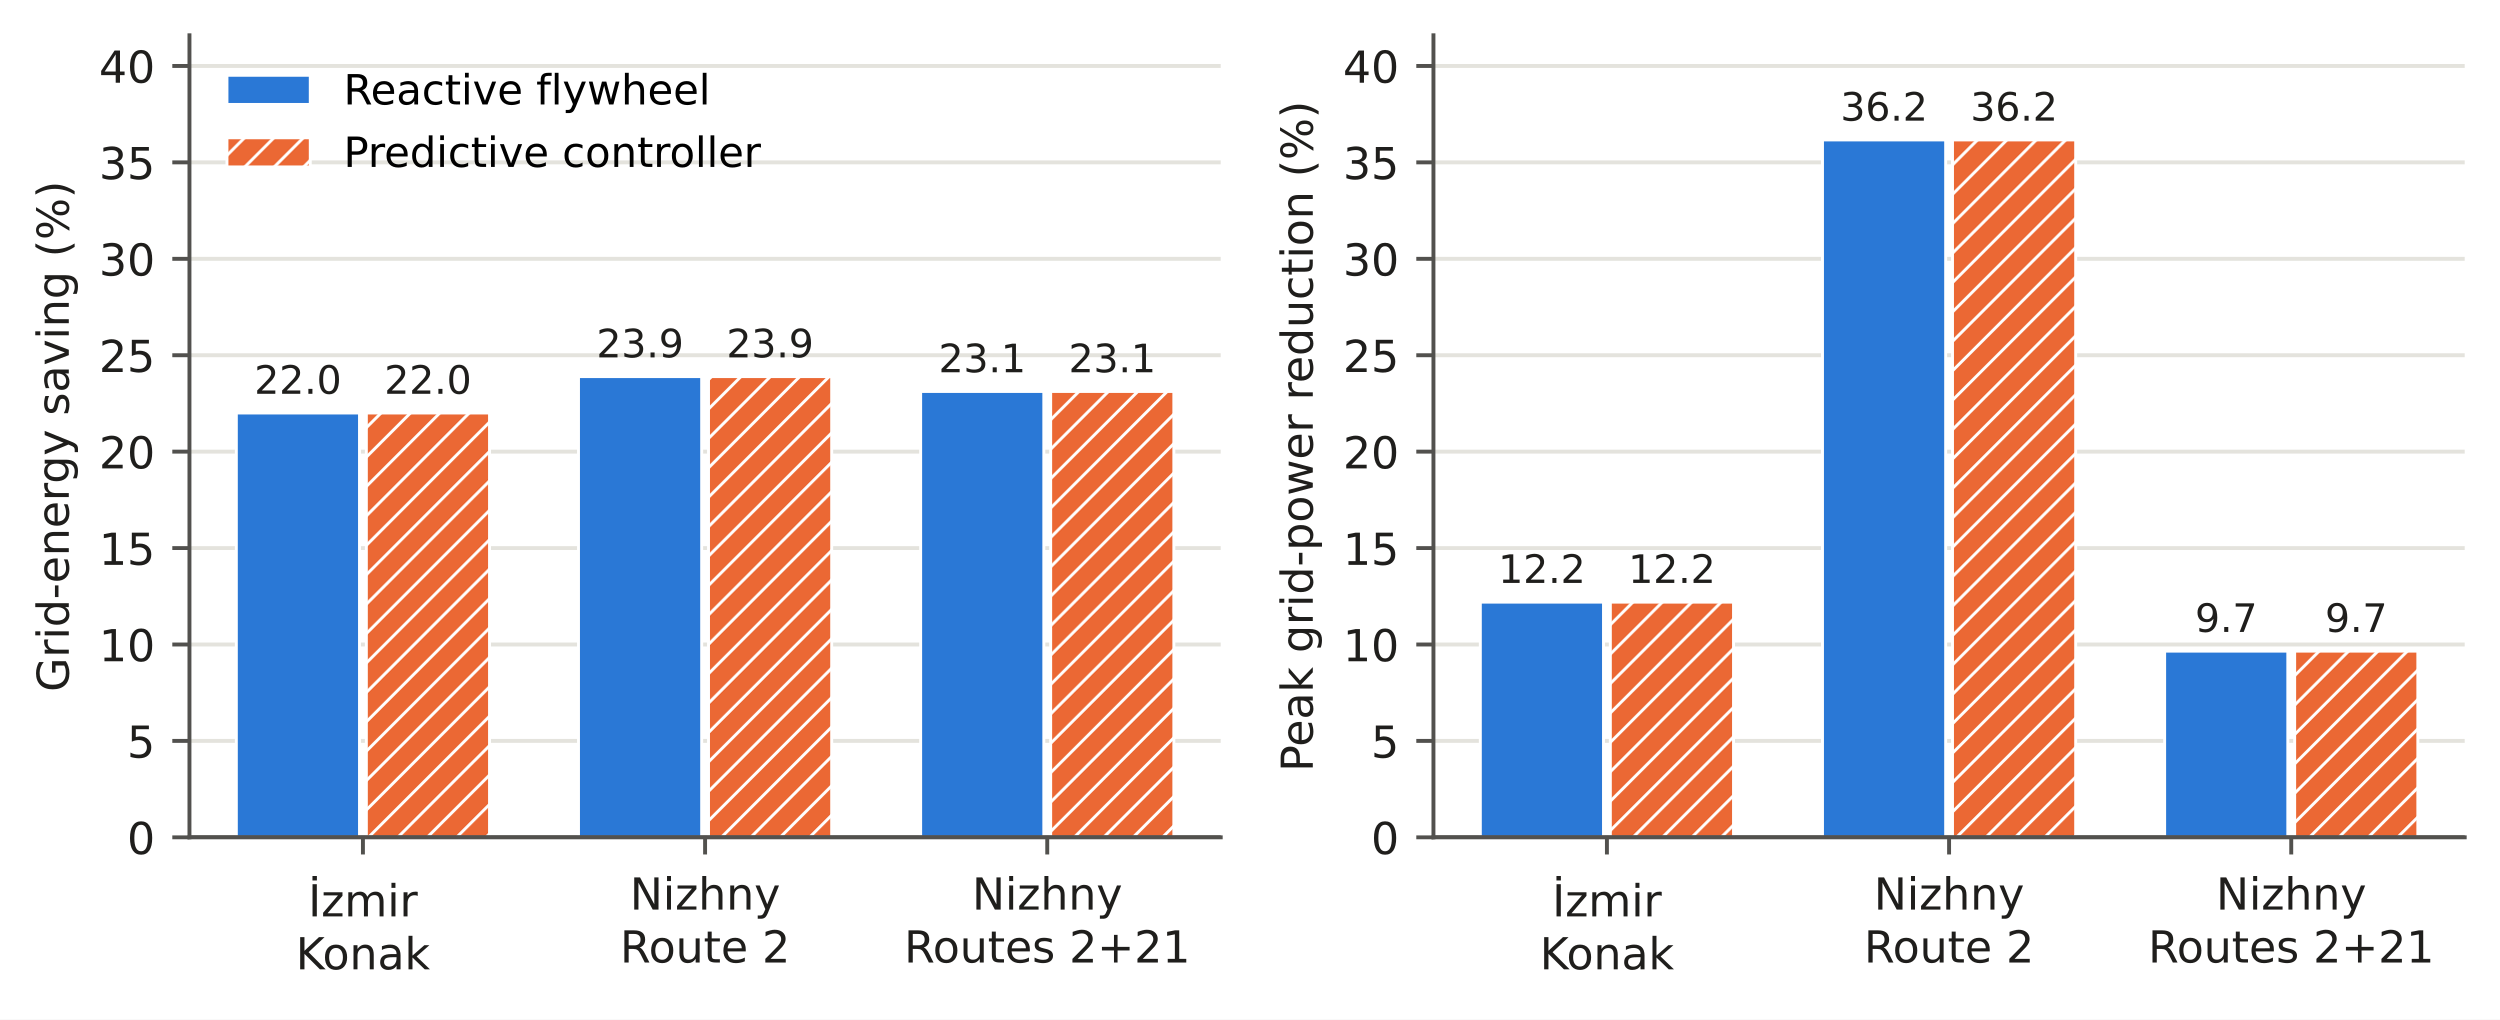
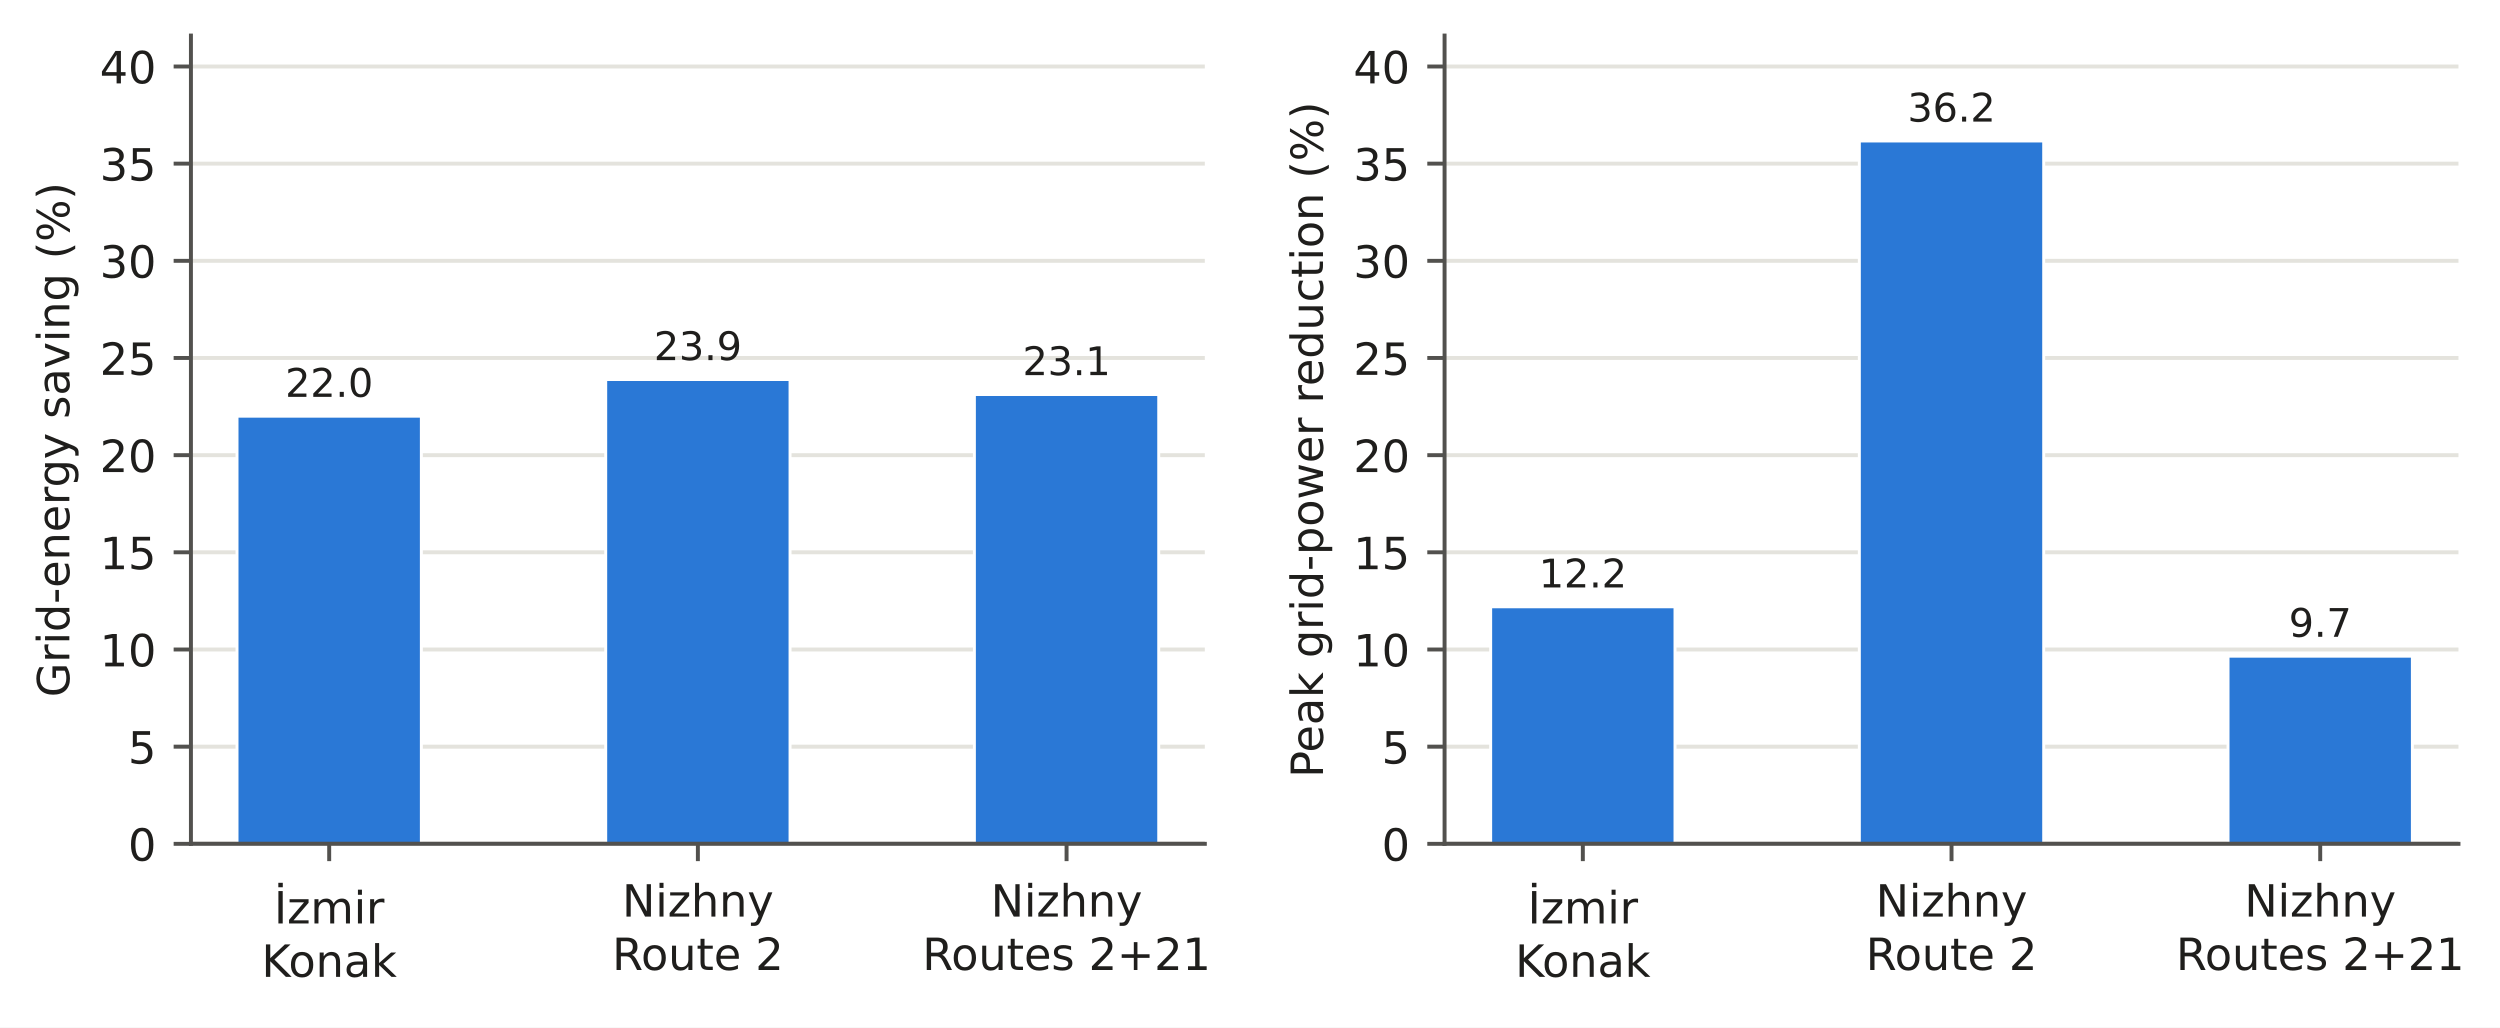
- <svg xmlns="http://www.w3.org/2000/svg" xmlns:xlink="http://www.w3.org/1999/xlink" width="510.051pt" height="208.025pt" viewBox="0 0 510.051 208.025" version="1.1">
+ <svg xmlns="http://www.w3.org/2000/svg" xmlns:xlink="http://www.w3.org/1999/xlink" width="506.124pt" height="208.025pt" viewBox="0 0 506.124 208.025" version="1.1">
  <defs>
    <style type="text/css">*{stroke-linejoin: round; stroke-linecap: butt}</style>
  </defs>
  <g id="figure_1">
    <g id="patch_1">
-       <path d="M 0 208.025  L 510.051 208.025  L 510.051 0  L 0 0  z " style="fill: #ffffff" />
+       <path d="M 0 208.025  L 506.124 208.025  L 506.124 0  L 0 0  z " style="fill: #ffffff" />
    </g>
    <g id="axes_1">
      <g id="patch_2">
-         <path d="M 38.653 170.832  L 249.051 170.832  L 249.051 7.2  L 38.653 7.2  z " style="fill: #ffffff" />
+         <path d="M 38.653 170.832  L 243.916 170.832  L 243.916 7.2  L 38.653 7.2  z " style="fill: #ffffff" />
      </g>
      <g id="matplotlib.axis_1">
        <g id="xtick_1">
          <g id="line2d_1">
            <defs>
-               <path id="m2ed4dc606e" d="M 0 0  L 0 3.5  " style="stroke: #52514e; stroke-width: 0.8" />
+               <path id="mc548b27f4c" d="M 0 0  L 0 3.5  " style="stroke: #52514e; stroke-width: 0.8" />
            </defs>
            <g>
-               <use xlink:href="#m2ed4dc606e" x="74.045" y="170.832" style="fill: #52514e; stroke: #52514e; stroke-width: 0.8" />
+               <use xlink:href="#mc548b27f4c" x="66.644" y="170.832" style="fill: #52514e; stroke: #52514e; stroke-width: 0.8" />
            </g>
          </g>
          <g id="text_1">
-             <text style="font-size: 9px; font-family: 'DejaVu Sans'; fill: #1f1e1c" transform="translate(62.87263 186.9597)">İzmir</text>
-             <text style="font-size: 9px; font-family: 'DejaVu Sans'; fill: #1f1e1c" transform="translate(60.34981 197.7622)">Konak</text>
+             <text style="font-size: 9px; font-family: 'DejaVu Sans'; fill: #1f1e1c" transform="translate(55.47094 186.9597)">İzmir</text>
+             <text style="font-size: 9px; font-family: 'DejaVu Sans'; fill: #1f1e1c" transform="translate(52.94813 197.7622)">Konak</text>
          </g>
        </g>
        <g id="xtick_2">
          <g id="line2d_2">
            <g>
-               <use xlink:href="#m2ed4dc606e" x="143.852" y="170.832" style="fill: #52514e; stroke: #52514e; stroke-width: 0.8" />
+               <use xlink:href="#mc548b27f4c" x="141.285" y="170.832" style="fill: #52514e; stroke: #52514e; stroke-width: 0.8" />
            </g>
          </g>
          <g id="text_2">
-             <text style="font-size: 9px; font-family: 'DejaVu Sans'; fill: #1f1e1c" transform="translate(128.5064 185.5717)">Nizhny</text>
-             <text style="font-size: 9px; font-family: 'DejaVu Sans'; fill: #1f1e1c" transform="translate(126.4955 196.3735)">Route 2</text>
+             <text style="font-size: 9px; font-family: 'DejaVu Sans'; fill: #1f1e1c" transform="translate(125.9389 185.5717)">Nizhny</text>
+             <text style="font-size: 9px; font-family: 'DejaVu Sans'; fill: #1f1e1c" transform="translate(123.928 196.3735)">Route 2</text>
          </g>
        </g>
        <g id="xtick_3">
          <g id="line2d_3">
            <g>
-               <use xlink:href="#m2ed4dc606e" x="213.659" y="170.832" style="fill: #52514e; stroke: #52514e; stroke-width: 0.8" />
+               <use xlink:href="#mc548b27f4c" x="215.926" y="170.832" style="fill: #52514e; stroke: #52514e; stroke-width: 0.8" />
            </g>
          </g>
          <g id="text_3">
-             <text style="font-size: 9px; font-family: 'DejaVu Sans'; fill: #1f1e1c" transform="translate(198.3133 185.5717)">Nizhny</text>
-             <text style="font-size: 9px; font-family: 'DejaVu Sans'; fill: #1f1e1c" transform="translate(184.461 196.3735)">Routes 2+21</text>
+             <text style="font-size: 9px; font-family: 'DejaVu Sans'; fill: #1f1e1c" transform="translate(200.58 185.5717)">Nizhny</text>
+             <text style="font-size: 9px; font-family: 'DejaVu Sans'; fill: #1f1e1c" transform="translate(186.7277 196.3735)">Routes 2+21</text>
          </g>
        </g>
      </g>
      <g id="matplotlib.axis_2">
        <g id="ytick_1">
          <g id="line2d_4">
-             <path d="M 38.653 170.832  L 249.051 170.832  " clip-path="url(#p10d7fbe1e6)" style="fill: none; stroke: #e4e3dd; stroke-width: 0.8; stroke-linecap: square" />
+             <path d="M 38.653 170.832  L 243.916 170.832  " clip-path="url(#p1b81849b1d)" style="fill: none; stroke: #e4e3dd; stroke-width: 0.8; stroke-linecap: square" />
          </g>
          <g id="line2d_5">
            <defs>
-               <path id="m03d715ada4" d="M 0 0  L -3.5 0  " style="stroke: #52514e; stroke-width: 0.8" />
+               <path id="m2f53d4a4e7" d="M 0 0  L -3.5 0  " style="stroke: #52514e; stroke-width: 0.8" />
            </defs>
            <g>
-               <use xlink:href="#m03d715ada4" x="38.653" y="170.832" style="fill: #52514e; stroke: #52514e; stroke-width: 0.8" />
+               <use xlink:href="#m2f53d4a4e7" x="38.653" y="170.832" style="fill: #52514e; stroke: #52514e; stroke-width: 0.8" />
            </g>
          </g>
          <g id="text_4">
            <text style="font-size: 9px; font-family: 'DejaVu Sans'; text-anchor: end; fill: #1f1e1c" x="31.653" y="174.251" transform="rotate(-0 31.6532 174.2512)">0</text>
          </g>
        </g>
        <g id="ytick_2">
          <g id="line2d_6">
-             <path d="M 38.653 151.161  L 249.051 151.161  " clip-path="url(#p10d7fbe1e6)" style="fill: none; stroke: #e4e3dd; stroke-width: 0.8; stroke-linecap: square" />
+             <path d="M 38.653 151.161  L 243.916 151.161  " clip-path="url(#p1b81849b1d)" style="fill: none; stroke: #e4e3dd; stroke-width: 0.8; stroke-linecap: square" />
          </g>
          <g id="line2d_7">
            <g>
-               <use xlink:href="#m03d715ada4" x="38.653" y="151.161" style="fill: #52514e; stroke: #52514e; stroke-width: 0.8" />
+               <use xlink:href="#m2f53d4a4e7" x="38.653" y="151.161" style="fill: #52514e; stroke: #52514e; stroke-width: 0.8" />
            </g>
          </g>
          <g id="text_5">
            <text style="font-size: 9px; font-family: 'DejaVu Sans'; text-anchor: end; fill: #1f1e1c" x="31.653" y="154.58" transform="rotate(-0 31.6532 154.5796)">5</text>
          </g>
        </g>
        <g id="ytick_3">
          <g id="line2d_8">
-             <path d="M 38.653 131.489  L 249.051 131.489  " clip-path="url(#p10d7fbe1e6)" style="fill: none; stroke: #e4e3dd; stroke-width: 0.8; stroke-linecap: square" />
+             <path d="M 38.653 131.489  L 243.916 131.489  " clip-path="url(#p1b81849b1d)" style="fill: none; stroke: #e4e3dd; stroke-width: 0.8; stroke-linecap: square" />
          </g>
          <g id="line2d_9">
            <g>
-               <use xlink:href="#m03d715ada4" x="38.653" y="131.489" style="fill: #52514e; stroke: #52514e; stroke-width: 0.8" />
+               <use xlink:href="#m2f53d4a4e7" x="38.653" y="131.489" style="fill: #52514e; stroke: #52514e; stroke-width: 0.8" />
            </g>
          </g>
          <g id="text_6">
            <text style="font-size: 9px; font-family: 'DejaVu Sans'; text-anchor: end; fill: #1f1e1c" x="31.653" y="134.908" transform="rotate(-0 31.6532 134.9079)">10</text>
          </g>
        </g>
        <g id="ytick_4">
          <g id="line2d_10">
-             <path d="M 38.653 111.817  L 249.051 111.817  " clip-path="url(#p10d7fbe1e6)" style="fill: none; stroke: #e4e3dd; stroke-width: 0.8; stroke-linecap: square" />
+             <path d="M 38.653 111.817  L 243.916 111.817  " clip-path="url(#p1b81849b1d)" style="fill: none; stroke: #e4e3dd; stroke-width: 0.8; stroke-linecap: square" />
          </g>
          <g id="line2d_11">
            <g>
-               <use xlink:href="#m03d715ada4" x="38.653" y="111.817" style="fill: #52514e; stroke: #52514e; stroke-width: 0.8" />
+               <use xlink:href="#m2f53d4a4e7" x="38.653" y="111.817" style="fill: #52514e; stroke: #52514e; stroke-width: 0.8" />
            </g>
          </g>
          <g id="text_7">
            <text style="font-size: 9px; font-family: 'DejaVu Sans'; text-anchor: end; fill: #1f1e1c" x="31.653" y="115.236" transform="rotate(-0 31.6532 115.2363)">15</text>
          </g>
        </g>
        <g id="ytick_5">
          <g id="line2d_12">
-             <path d="M 38.653 92.146  L 249.051 92.146  " clip-path="url(#p10d7fbe1e6)" style="fill: none; stroke: #e4e3dd; stroke-width: 0.8; stroke-linecap: square" />
+             <path d="M 38.653 92.146  L 243.916 92.146  " clip-path="url(#p1b81849b1d)" style="fill: none; stroke: #e4e3dd; stroke-width: 0.8; stroke-linecap: square" />
          </g>
          <g id="line2d_13">
            <g>
-               <use xlink:href="#m03d715ada4" x="38.653" y="92.146" style="fill: #52514e; stroke: #52514e; stroke-width: 0.8" />
+               <use xlink:href="#m2f53d4a4e7" x="38.653" y="92.146" style="fill: #52514e; stroke: #52514e; stroke-width: 0.8" />
            </g>
          </g>
          <g id="text_8">
            <text style="font-size: 9px; font-family: 'DejaVu Sans'; text-anchor: end; fill: #1f1e1c" x="31.653" y="95.565" transform="rotate(-0 31.6532 95.56464)">20</text>
          </g>
        </g>
        <g id="ytick_6">
          <g id="line2d_14">
-             <path d="M 38.653 72.474  L 249.051 72.474  " clip-path="url(#p10d7fbe1e6)" style="fill: none; stroke: #e4e3dd; stroke-width: 0.8; stroke-linecap: square" />
+             <path d="M 38.653 72.474  L 243.916 72.474  " clip-path="url(#p1b81849b1d)" style="fill: none; stroke: #e4e3dd; stroke-width: 0.8; stroke-linecap: square" />
          </g>
          <g id="line2d_15">
            <g>
-               <use xlink:href="#m03d715ada4" x="38.653" y="72.474" style="fill: #52514e; stroke: #52514e; stroke-width: 0.8" />
+               <use xlink:href="#m2f53d4a4e7" x="38.653" y="72.474" style="fill: #52514e; stroke: #52514e; stroke-width: 0.8" />
            </g>
          </g>
          <g id="text_9">
            <text style="font-size: 9px; font-family: 'DejaVu Sans'; text-anchor: end; fill: #1f1e1c" x="31.653" y="75.893" transform="rotate(-0 31.6532 75.893)">25</text>
          </g>
        </g>
        <g id="ytick_7">
          <g id="line2d_16">
-             <path d="M 38.653 52.802  L 249.051 52.802  " clip-path="url(#p10d7fbe1e6)" style="fill: none; stroke: #e4e3dd; stroke-width: 0.8; stroke-linecap: square" />
+             <path d="M 38.653 52.802  L 243.916 52.802  " clip-path="url(#p1b81849b1d)" style="fill: none; stroke: #e4e3dd; stroke-width: 0.8; stroke-linecap: square" />
          </g>
          <g id="line2d_17">
            <g>
-               <use xlink:href="#m03d715ada4" x="38.653" y="52.802" style="fill: #52514e; stroke: #52514e; stroke-width: 0.8" />
+               <use xlink:href="#m2f53d4a4e7" x="38.653" y="52.802" style="fill: #52514e; stroke: #52514e; stroke-width: 0.8" />
            </g>
          </g>
          <g id="text_10">
            <text style="font-size: 9px; font-family: 'DejaVu Sans'; text-anchor: end; fill: #1f1e1c" x="31.653" y="56.221" transform="rotate(-0 31.6532 56.22135)">30</text>
          </g>
        </g>
        <g id="ytick_8">
          <g id="line2d_18">
-             <path d="M 38.653 33.131  L 249.051 33.131  " clip-path="url(#p10d7fbe1e6)" style="fill: none; stroke: #e4e3dd; stroke-width: 0.8; stroke-linecap: square" />
+             <path d="M 38.653 33.131  L 243.916 33.131  " clip-path="url(#p1b81849b1d)" style="fill: none; stroke: #e4e3dd; stroke-width: 0.8; stroke-linecap: square" />
          </g>
          <g id="line2d_19">
            <g>
-               <use xlink:href="#m03d715ada4" x="38.653" y="33.131" style="fill: #52514e; stroke: #52514e; stroke-width: 0.8" />
+               <use xlink:href="#m2f53d4a4e7" x="38.653" y="33.131" style="fill: #52514e; stroke: #52514e; stroke-width: 0.8" />
            </g>
          </g>
          <g id="text_11">
            <text style="font-size: 9px; font-family: 'DejaVu Sans'; text-anchor: end; fill: #1f1e1c" x="31.653" y="36.55" transform="rotate(-0 31.6532 36.54971)">35</text>
          </g>
        </g>
        <g id="ytick_9">
          <g id="line2d_20">
-             <path d="M 38.653 13.459  L 249.051 13.459  " clip-path="url(#p10d7fbe1e6)" style="fill: none; stroke: #e4e3dd; stroke-width: 0.8; stroke-linecap: square" />
+             <path d="M 38.653 13.459  L 243.916 13.459  " clip-path="url(#p1b81849b1d)" style="fill: none; stroke: #e4e3dd; stroke-width: 0.8; stroke-linecap: square" />
          </g>
          <g id="line2d_21">
            <g>
-               <use xlink:href="#m03d715ada4" x="38.653" y="13.459" style="fill: #52514e; stroke: #52514e; stroke-width: 0.8" />
+               <use xlink:href="#m2f53d4a4e7" x="38.653" y="13.459" style="fill: #52514e; stroke: #52514e; stroke-width: 0.8" />
            </g>
          </g>
          <g id="text_12">
            <text style="font-size: 9px; font-family: 'DejaVu Sans'; text-anchor: end; fill: #1f1e1c" x="31.653" y="16.878" transform="rotate(-0 31.6532 16.87807)">40</text>
          </g>
        </g>
        <g id="text_13">
          <text style="font-size: 9px; font-family: 'DejaVu Sans'; text-anchor: middle; fill: #1f1e1c" x="14.039" y="89.016" transform="rotate(-90 14.03859 89.01613)">Grid-energy saving (%)</text>
        </g>
      </g>
      <g id="patch_3">
-         <path d="M 48.217 170.832  L 73.347 170.832  L 73.347 84.261  L 48.217 84.261  z " clip-path="url(#p10d7fbe1e6)" style="fill: #2a78d6; stroke: #ffffff; stroke-width: 0.6; stroke-linejoin: miter" />
+         <path d="M 47.983 170.832  L 85.304 170.832  L 85.304 84.261  L 47.983 84.261  z " clip-path="url(#p1b81849b1d)" style="fill: #2a78d6; stroke: #ffffff; stroke-width: 0.6; stroke-linejoin: miter" />
      </g>
      <g id="patch_4">
-         <path d="M 118.024 170.832  L 143.154 170.832  L 143.154 76.833  L 118.024 76.833  z " clip-path="url(#p10d7fbe1e6)" style="fill: #2a78d6; stroke: #ffffff; stroke-width: 0.6; stroke-linejoin: miter" />
+         <path d="M 122.624 170.832  L 159.945 170.832  L 159.945 76.833  L 122.624 76.833  z " clip-path="url(#p1b81849b1d)" style="fill: #2a78d6; stroke: #ffffff; stroke-width: 0.6; stroke-linejoin: miter" />
      </g>
      <g id="patch_5">
-         <path d="M 187.83 170.832  L 212.961 170.832  L 212.961 79.871  L 187.83 79.871  z " clip-path="url(#p10d7fbe1e6)" style="fill: #2a78d6; stroke: #ffffff; stroke-width: 0.6; stroke-linejoin: miter" />
+         <path d="M 197.265 170.832  L 234.586 170.832  L 234.586 79.871  L 197.265 79.871  z " clip-path="url(#p1b81849b1d)" style="fill: #2a78d6; stroke: #ffffff; stroke-width: 0.6; stroke-linejoin: miter" />
+       </g>
+       <g id="line2d_22">
+         <path d="M 38.653 170.832  L 243.916 170.832  " clip-path="url(#p1b81849b1d)" style="fill: none; stroke: #52514e; stroke-width: 0.8; stroke-linecap: square" />
      </g>
      <g id="patch_6">
-         <path d="M 74.743 170.832  L 99.874 170.832  L 99.874 84.261  L 74.743 84.261  z " clip-path="url(#p10d7fbe1e6)" style="fill: url(#he3d0324213); stroke: #ffffff; stroke-width: 0.6; stroke-linejoin: miter" />
+         <path d="M 38.653 170.832  L 38.653 7.2  " style="fill: none; stroke: #52514e; stroke-width: 0.8; stroke-linejoin: miter; stroke-linecap: square" />
      </g>
      <g id="patch_7">
-         <path d="M 144.55 170.832  L 169.681 170.832  L 169.681 76.833  L 144.55 76.833  z " clip-path="url(#p10d7fbe1e6)" style="fill: url(#he3d0324213); stroke: #ffffff; stroke-width: 0.6; stroke-linejoin: miter" />
-       </g>
-       <g id="patch_8">
-         <path d="M 214.357 170.832  L 239.488 170.832  L 239.488 79.871  L 214.357 79.871  z " clip-path="url(#p10d7fbe1e6)" style="fill: url(#he3d0324213); stroke: #ffffff; stroke-width: 0.6; stroke-linejoin: miter" />
-       </g>
-       <g id="line2d_22">
-         <path d="M 38.653 170.832  L 249.051 170.832  " clip-path="url(#p10d7fbe1e6)" style="fill: none; stroke: #52514e; stroke-width: 0.8; stroke-linecap: square" />
-       </g>
-       <g id="patch_9">
-         <path d="M 38.653 170.832  L 38.653 7.2  " style="fill: none; stroke: #52514e; stroke-width: 0.8; stroke-linejoin: miter; stroke-linecap: square" />
-       </g>
-       <g id="patch_10">
-         <path d="M 38.653 170.832  L 249.051 170.832  " style="fill: none; stroke: #52514e; stroke-width: 0.8; stroke-linejoin: miter; stroke-linecap: square" />
+         <path d="M 38.653 170.832  L 243.916 170.832  " style="fill: none; stroke: #52514e; stroke-width: 0.8; stroke-linejoin: miter; stroke-linecap: square" />
      </g>
      <g id="text_14">
-         <text style="font-size: 8px; font-family: 'DejaVu Sans'; text-anchor: middle; fill: #1f1e1c" x="60.782" y="80.339" transform="rotate(-0 60.78198 80.33943)">22.0</text>
+         <text style="font-size: 8px; font-family: 'DejaVu Sans'; text-anchor: middle; fill: #1f1e1c" x="66.644" y="80.339" transform="rotate(-0 66.64359 80.33943)">22.0</text>
      </g>
      <g id="text_15">
-         <text style="font-size: 8px; font-family: 'DejaVu Sans'; text-anchor: middle; fill: #1f1e1c" x="130.589" y="72.911" transform="rotate(-0 130.5888 72.91141)">23.9</text>
+         <text style="font-size: 8px; font-family: 'DejaVu Sans'; text-anchor: middle; fill: #1f1e1c" x="141.285" y="72.911" transform="rotate(-0 141.2846 72.91141)">23.9</text>
      </g>
      <g id="text_16">
-         <text style="font-size: 8px; font-family: 'DejaVu Sans'; text-anchor: middle; fill: #1f1e1c" x="200.396" y="75.949" transform="rotate(-0 200.3957 75.94871)">23.1</text>
-       </g>
-       <g id="text_17">
-         <text style="font-size: 8px; font-family: 'DejaVu Sans'; text-anchor: middle; fill: #1f1e1c" x="87.309" y="80.339" transform="rotate(-0 87.30859 80.33943)">22.0</text>
-       </g>
-       <g id="text_18">
-         <text style="font-size: 8px; font-family: 'DejaVu Sans'; text-anchor: middle; fill: #1f1e1c" x="157.115" y="72.911" transform="rotate(-0 157.1155 72.91141)">23.9</text>
-       </g>
-       <g id="text_19">
-         <text style="font-size: 8px; font-family: 'DejaVu Sans'; text-anchor: middle; fill: #1f1e1c" x="226.922" y="75.949" transform="rotate(-0 226.9223 75.94871)">23.1</text>
-       </g>
-       <g id="legend_1">
-         <g id="patch_11">
-           <path d="M 46.303 21.309  L 63.303 21.309  L 63.303 15.359  L 46.303 15.359  z " style="fill: #2a78d6; stroke: #ffffff; stroke-width: 0.6; stroke-linejoin: miter" />
-         </g>
-         <g id="text_20">
-           <text style="font-size: 8.5px; font-family: 'DejaVu Sans'; text-anchor: start" x="70.103" y="21.309" transform="rotate(-0 70.1032 21.30867)">Reactive flywheel</text>
-         </g>
-         <g id="patch_12">
-           <path d="M 46.303 34.059  L 63.303 34.059  L 63.303 28.109  L 46.303 28.109  z " style="fill: url(#he3d0324213); stroke: #ffffff; stroke-width: 0.6; stroke-linejoin: miter" />
-         </g>
-         <g id="text_21">
-           <text style="font-size: 8.5px; font-family: 'DejaVu Sans'; text-anchor: start" x="70.103" y="34.059" transform="rotate(-0 70.1032 34.05934)">Predictive controller</text>
-         </g>
+         <text style="font-size: 8px; font-family: 'DejaVu Sans'; text-anchor: middle; fill: #1f1e1c" x="215.926" y="75.949" transform="rotate(-0 215.9257 75.94871)">23.1</text>
      </g>
    </g>
    <g id="axes_2">
-       <g id="patch_13">
-         <path d="M 292.453 170.832  L 502.851 170.832  L 502.851 7.2  L 292.453 7.2  z " style="fill: #ffffff" />
+       <g id="patch_8">
+         <path d="M 292.453 170.832  L 497.716 170.832  L 497.716 7.2  L 292.453 7.2  z " style="fill: #ffffff" />
      </g>
      <g id="matplotlib.axis_3">
        <g id="xtick_4">
          <g id="line2d_23">
            <g>
-               <use xlink:href="#m2ed4dc606e" x="327.845" y="170.832" style="fill: #52514e; stroke: #52514e; stroke-width: 0.8" />
-             </g>
-           </g>
-           <g id="text_22">
-             <text style="font-size: 9px; font-family: 'DejaVu Sans'; fill: #1f1e1c" transform="translate(316.6726 186.9597)">İzmir</text>
-             <text style="font-size: 9px; font-family: 'DejaVu Sans'; fill: #1f1e1c" transform="translate(314.1498 197.7622)">Konak</text>
+               <use xlink:href="#mc548b27f4c" x="320.444" y="170.832" style="fill: #52514e; stroke: #52514e; stroke-width: 0.8" />
+             </g>
+           </g>
+           <g id="text_17">
+             <text style="font-size: 9px; font-family: 'DejaVu Sans'; fill: #1f1e1c" transform="translate(309.2709 186.9597)">İzmir</text>
+             <text style="font-size: 9px; font-family: 'DejaVu Sans'; fill: #1f1e1c" transform="translate(306.7481 197.7622)">Konak</text>
          </g>
        </g>
        <g id="xtick_5">
          <g id="line2d_24">
            <g>
-               <use xlink:href="#m2ed4dc606e" x="397.652" y="170.832" style="fill: #52514e; stroke: #52514e; stroke-width: 0.8" />
-             </g>
-           </g>
-           <g id="text_23">
-             <text style="font-size: 9px; font-family: 'DejaVu Sans'; fill: #1f1e1c" transform="translate(382.3064 185.5717)">Nizhny</text>
-             <text style="font-size: 9px; font-family: 'DejaVu Sans'; fill: #1f1e1c" transform="translate(380.2955 196.3735)">Route 2</text>
+               <use xlink:href="#mc548b27f4c" x="395.085" y="170.832" style="fill: #52514e; stroke: #52514e; stroke-width: 0.8" />
+             </g>
+           </g>
+           <g id="text_18">
+             <text style="font-size: 9px; font-family: 'DejaVu Sans'; fill: #1f1e1c" transform="translate(379.7389 185.5717)">Nizhny</text>
+             <text style="font-size: 9px; font-family: 'DejaVu Sans'; fill: #1f1e1c" transform="translate(377.728 196.3735)">Route 2</text>
          </g>
        </g>
        <g id="xtick_6">
          <g id="line2d_25">
            <g>
-               <use xlink:href="#m2ed4dc606e" x="467.459" y="170.832" style="fill: #52514e; stroke: #52514e; stroke-width: 0.8" />
-             </g>
-           </g>
-           <g id="text_24">
-             <text style="font-size: 9px; font-family: 'DejaVu Sans'; fill: #1f1e1c" transform="translate(452.1133 185.5717)">Nizhny</text>
-             <text style="font-size: 9px; font-family: 'DejaVu Sans'; fill: #1f1e1c" transform="translate(438.261 196.3735)">Routes 2+21</text>
+               <use xlink:href="#mc548b27f4c" x="469.726" y="170.832" style="fill: #52514e; stroke: #52514e; stroke-width: 0.8" />
+             </g>
+           </g>
+           <g id="text_19">
+             <text style="font-size: 9px; font-family: 'DejaVu Sans'; fill: #1f1e1c" transform="translate(454.38 185.5717)">Nizhny</text>
+             <text style="font-size: 9px; font-family: 'DejaVu Sans'; fill: #1f1e1c" transform="translate(440.5277 196.3735)">Routes 2+21</text>
          </g>
        </g>
      </g>
      <g id="matplotlib.axis_4">
        <g id="ytick_10">
          <g id="line2d_26">
-             <path d="M 292.453 170.832  L 502.851 170.832  " clip-path="url(#pab9edb449c)" style="fill: none; stroke: #e4e3dd; stroke-width: 0.8; stroke-linecap: square" />
+             <path d="M 292.453 170.832  L 497.716 170.832  " clip-path="url(#pec37ffccc9)" style="fill: none; stroke: #e4e3dd; stroke-width: 0.8; stroke-linecap: square" />
          </g>
          <g id="line2d_27">
            <g>
-               <use xlink:href="#m03d715ada4" x="292.453" y="170.832" style="fill: #52514e; stroke: #52514e; stroke-width: 0.8" />
-             </g>
-           </g>
-           <g id="text_25">
+               <use xlink:href="#m2f53d4a4e7" x="292.453" y="170.832" style="fill: #52514e; stroke: #52514e; stroke-width: 0.8" />
+             </g>
+           </g>
+           <g id="text_20">
            <text style="font-size: 9px; font-family: 'DejaVu Sans'; text-anchor: end; fill: #1f1e1c" x="285.453" y="174.251" transform="rotate(-0 285.4532 174.2512)">0</text>
          </g>
        </g>
        <g id="ytick_11">
          <g id="line2d_28">
-             <path d="M 292.453 151.161  L 502.851 151.161  " clip-path="url(#pab9edb449c)" style="fill: none; stroke: #e4e3dd; stroke-width: 0.8; stroke-linecap: square" />
+             <path d="M 292.453 151.161  L 497.716 151.161  " clip-path="url(#pec37ffccc9)" style="fill: none; stroke: #e4e3dd; stroke-width: 0.8; stroke-linecap: square" />
          </g>
          <g id="line2d_29">
            <g>
-               <use xlink:href="#m03d715ada4" x="292.453" y="151.161" style="fill: #52514e; stroke: #52514e; stroke-width: 0.8" />
-             </g>
-           </g>
-           <g id="text_26">
+               <use xlink:href="#m2f53d4a4e7" x="292.453" y="151.161" style="fill: #52514e; stroke: #52514e; stroke-width: 0.8" />
+             </g>
+           </g>
+           <g id="text_21">
            <text style="font-size: 9px; font-family: 'DejaVu Sans'; text-anchor: end; fill: #1f1e1c" x="285.453" y="154.58" transform="rotate(-0 285.4532 154.5796)">5</text>
          </g>
        </g>
        <g id="ytick_12">
          <g id="line2d_30">
-             <path d="M 292.453 131.489  L 502.851 131.489  " clip-path="url(#pab9edb449c)" style="fill: none; stroke: #e4e3dd; stroke-width: 0.8; stroke-linecap: square" />
+             <path d="M 292.453 131.489  L 497.716 131.489  " clip-path="url(#pec37ffccc9)" style="fill: none; stroke: #e4e3dd; stroke-width: 0.8; stroke-linecap: square" />
          </g>
          <g id="line2d_31">
            <g>
-               <use xlink:href="#m03d715ada4" x="292.453" y="131.489" style="fill: #52514e; stroke: #52514e; stroke-width: 0.8" />
-             </g>
-           </g>
-           <g id="text_27">
+               <use xlink:href="#m2f53d4a4e7" x="292.453" y="131.489" style="fill: #52514e; stroke: #52514e; stroke-width: 0.8" />
+             </g>
+           </g>
+           <g id="text_22">
            <text style="font-size: 9px; font-family: 'DejaVu Sans'; text-anchor: end; fill: #1f1e1c" x="285.453" y="134.908" transform="rotate(-0 285.4532 134.9079)">10</text>
          </g>
        </g>
        <g id="ytick_13">
          <g id="line2d_32">
-             <path d="M 292.453 111.817  L 502.851 111.817  " clip-path="url(#pab9edb449c)" style="fill: none; stroke: #e4e3dd; stroke-width: 0.8; stroke-linecap: square" />
+             <path d="M 292.453 111.817  L 497.716 111.817  " clip-path="url(#pec37ffccc9)" style="fill: none; stroke: #e4e3dd; stroke-width: 0.8; stroke-linecap: square" />
          </g>
          <g id="line2d_33">
            <g>
-               <use xlink:href="#m03d715ada4" x="292.453" y="111.817" style="fill: #52514e; stroke: #52514e; stroke-width: 0.8" />
-             </g>
-           </g>
-           <g id="text_28">
+               <use xlink:href="#m2f53d4a4e7" x="292.453" y="111.817" style="fill: #52514e; stroke: #52514e; stroke-width: 0.8" />
+             </g>
+           </g>
+           <g id="text_23">
            <text style="font-size: 9px; font-family: 'DejaVu Sans'; text-anchor: end; fill: #1f1e1c" x="285.453" y="115.236" transform="rotate(-0 285.4532 115.2363)">15</text>
          </g>
        </g>
        <g id="ytick_14">
          <g id="line2d_34">
-             <path d="M 292.453 92.146  L 502.851 92.146  " clip-path="url(#pab9edb449c)" style="fill: none; stroke: #e4e3dd; stroke-width: 0.8; stroke-linecap: square" />
+             <path d="M 292.453 92.146  L 497.716 92.146  " clip-path="url(#pec37ffccc9)" style="fill: none; stroke: #e4e3dd; stroke-width: 0.8; stroke-linecap: square" />
          </g>
          <g id="line2d_35">
            <g>
-               <use xlink:href="#m03d715ada4" x="292.453" y="92.146" style="fill: #52514e; stroke: #52514e; stroke-width: 0.8" />
-             </g>
-           </g>
-           <g id="text_29">
+               <use xlink:href="#m2f53d4a4e7" x="292.453" y="92.146" style="fill: #52514e; stroke: #52514e; stroke-width: 0.8" />
+             </g>
+           </g>
+           <g id="text_24">
            <text style="font-size: 9px; font-family: 'DejaVu Sans'; text-anchor: end; fill: #1f1e1c" x="285.453" y="95.565" transform="rotate(-0 285.4532 95.56464)">20</text>
          </g>
        </g>
        <g id="ytick_15">
          <g id="line2d_36">
-             <path d="M 292.453 72.474  L 502.851 72.474  " clip-path="url(#pab9edb449c)" style="fill: none; stroke: #e4e3dd; stroke-width: 0.8; stroke-linecap: square" />
+             <path d="M 292.453 72.474  L 497.716 72.474  " clip-path="url(#pec37ffccc9)" style="fill: none; stroke: #e4e3dd; stroke-width: 0.8; stroke-linecap: square" />
          </g>
          <g id="line2d_37">
            <g>
-               <use xlink:href="#m03d715ada4" x="292.453" y="72.474" style="fill: #52514e; stroke: #52514e; stroke-width: 0.8" />
-             </g>
-           </g>
-           <g id="text_30">
+               <use xlink:href="#m2f53d4a4e7" x="292.453" y="72.474" style="fill: #52514e; stroke: #52514e; stroke-width: 0.8" />
+             </g>
+           </g>
+           <g id="text_25">
            <text style="font-size: 9px; font-family: 'DejaVu Sans'; text-anchor: end; fill: #1f1e1c" x="285.453" y="75.893" transform="rotate(-0 285.4532 75.893)">25</text>
          </g>
        </g>
        <g id="ytick_16">
          <g id="line2d_38">
-             <path d="M 292.453 52.802  L 502.851 52.802  " clip-path="url(#pab9edb449c)" style="fill: none; stroke: #e4e3dd; stroke-width: 0.8; stroke-linecap: square" />
+             <path d="M 292.453 52.802  L 497.716 52.802  " clip-path="url(#pec37ffccc9)" style="fill: none; stroke: #e4e3dd; stroke-width: 0.8; stroke-linecap: square" />
          </g>
          <g id="line2d_39">
            <g>
-               <use xlink:href="#m03d715ada4" x="292.453" y="52.802" style="fill: #52514e; stroke: #52514e; stroke-width: 0.8" />
-             </g>
-           </g>
-           <g id="text_31">
+               <use xlink:href="#m2f53d4a4e7" x="292.453" y="52.802" style="fill: #52514e; stroke: #52514e; stroke-width: 0.8" />
+             </g>
+           </g>
+           <g id="text_26">
            <text style="font-size: 9px; font-family: 'DejaVu Sans'; text-anchor: end; fill: #1f1e1c" x="285.453" y="56.221" transform="rotate(-0 285.4532 56.22135)">30</text>
          </g>
        </g>
        <g id="ytick_17">
          <g id="line2d_40">
-             <path d="M 292.453 33.131  L 502.851 33.131  " clip-path="url(#pab9edb449c)" style="fill: none; stroke: #e4e3dd; stroke-width: 0.8; stroke-linecap: square" />
+             <path d="M 292.453 33.131  L 497.716 33.131  " clip-path="url(#pec37ffccc9)" style="fill: none; stroke: #e4e3dd; stroke-width: 0.8; stroke-linecap: square" />
          </g>
          <g id="line2d_41">
            <g>
-               <use xlink:href="#m03d715ada4" x="292.453" y="33.131" style="fill: #52514e; stroke: #52514e; stroke-width: 0.8" />
-             </g>
-           </g>
-           <g id="text_32">
+               <use xlink:href="#m2f53d4a4e7" x="292.453" y="33.131" style="fill: #52514e; stroke: #52514e; stroke-width: 0.8" />
+             </g>
+           </g>
+           <g id="text_27">
            <text style="font-size: 9px; font-family: 'DejaVu Sans'; text-anchor: end; fill: #1f1e1c" x="285.453" y="36.55" transform="rotate(-0 285.4532 36.54971)">35</text>
          </g>
        </g>
        <g id="ytick_18">
          <g id="line2d_42">
-             <path d="M 292.453 13.459  L 502.851 13.459  " clip-path="url(#pab9edb449c)" style="fill: none; stroke: #e4e3dd; stroke-width: 0.8; stroke-linecap: square" />
+             <path d="M 292.453 13.459  L 497.716 13.459  " clip-path="url(#pec37ffccc9)" style="fill: none; stroke: #e4e3dd; stroke-width: 0.8; stroke-linecap: square" />
          </g>
          <g id="line2d_43">
            <g>
-               <use xlink:href="#m03d715ada4" x="292.453" y="13.459" style="fill: #52514e; stroke: #52514e; stroke-width: 0.8" />
-             </g>
-           </g>
-           <g id="text_33">
+               <use xlink:href="#m2f53d4a4e7" x="292.453" y="13.459" style="fill: #52514e; stroke: #52514e; stroke-width: 0.8" />
+             </g>
+           </g>
+           <g id="text_28">
            <text style="font-size: 9px; font-family: 'DejaVu Sans'; text-anchor: end; fill: #1f1e1c" x="285.453" y="16.878" transform="rotate(-0 285.4532 16.87807)">40</text>
          </g>
        </g>
-         <g id="text_34">
+         <g id="text_29">
          <text style="font-size: 9px; font-family: 'DejaVu Sans'; text-anchor: middle; fill: #1f1e1c" x="267.839" y="89.016" transform="rotate(-90 267.8386 89.01613)">Peak grid-power reduction (%)</text>
        </g>
      </g>
-       <g id="patch_14">
-         <path d="M 302.017 170.832  L 327.147 170.832  L 327.147 122.849  L 302.017 122.849  z " clip-path="url(#pab9edb449c)" style="fill: #2a78d6; stroke: #ffffff; stroke-width: 0.6; stroke-linejoin: miter" />
-       </g>
-       <g id="patch_15">
-         <path d="M 371.824 170.832  L 396.954 170.832  L 396.954 28.543  L 371.824 28.543  z " clip-path="url(#pab9edb449c)" style="fill: #2a78d6; stroke: #ffffff; stroke-width: 0.6; stroke-linejoin: miter" />
-       </g>
-       <g id="patch_16">
-         <path d="M 441.63 170.832  L 466.761 170.832  L 466.761 132.846  L 441.63 132.846  z " clip-path="url(#pab9edb449c)" style="fill: #2a78d6; stroke: #ffffff; stroke-width: 0.6; stroke-linejoin: miter" />
-       </g>
-       <g id="patch_17">
-         <path d="M 328.543 170.832  L 353.674 170.832  L 353.674 122.849  L 328.543 122.849  z " clip-path="url(#pab9edb449c)" style="fill: url(#he3d0324213); stroke: #ffffff; stroke-width: 0.6; stroke-linejoin: miter" />
-       </g>
-       <g id="patch_18">
-         <path d="M 398.35 170.832  L 423.481 170.832  L 423.481 28.543  L 398.35 28.543  z " clip-path="url(#pab9edb449c)" style="fill: url(#he3d0324213); stroke: #ffffff; stroke-width: 0.6; stroke-linejoin: miter" />
-       </g>
-       <g id="patch_19">
-         <path d="M 468.157 170.832  L 493.288 170.832  L 493.288 132.846  L 468.157 132.846  z " clip-path="url(#pab9edb449c)" style="fill: url(#he3d0324213); stroke: #ffffff; stroke-width: 0.6; stroke-linejoin: miter" />
+       <g id="patch_9">
+         <path d="M 301.783 170.832  L 339.104 170.832  L 339.104 122.849  L 301.783 122.849  z " clip-path="url(#pec37ffccc9)" style="fill: #2a78d6; stroke: #ffffff; stroke-width: 0.6; stroke-linejoin: miter" />
+       </g>
+       <g id="patch_10">
+         <path d="M 376.424 170.832  L 413.745 170.832  L 413.745 28.543  L 376.424 28.543  z " clip-path="url(#pec37ffccc9)" style="fill: #2a78d6; stroke: #ffffff; stroke-width: 0.6; stroke-linejoin: miter" />
+       </g>
+       <g id="patch_11">
+         <path d="M 451.065 170.832  L 488.386 170.832  L 488.386 132.846  L 451.065 132.846  z " clip-path="url(#pec37ffccc9)" style="fill: #2a78d6; stroke: #ffffff; stroke-width: 0.6; stroke-linejoin: miter" />
      </g>
      <g id="line2d_44">
-         <path d="M 292.453 170.832  L 502.851 170.832  " clip-path="url(#pab9edb449c)" style="fill: none; stroke: #52514e; stroke-width: 0.8; stroke-linecap: square" />
-       </g>
-       <g id="patch_20">
+         <path d="M 292.453 170.832  L 497.716 170.832  " clip-path="url(#pec37ffccc9)" style="fill: none; stroke: #52514e; stroke-width: 0.8; stroke-linecap: square" />
+       </g>
+       <g id="patch_12">
        <path d="M 292.453 170.832  L 292.453 7.2  " style="fill: none; stroke: #52514e; stroke-width: 0.8; stroke-linejoin: miter; stroke-linecap: square" />
      </g>
-       <g id="patch_21">
-         <path d="M 292.453 170.832  L 502.851 170.832  " style="fill: none; stroke: #52514e; stroke-width: 0.8; stroke-linejoin: miter; stroke-linecap: square" />
-       </g>
-       <g id="text_35">
-         <text style="font-size: 8px; font-family: 'DejaVu Sans'; text-anchor: middle; fill: #1f1e1c" x="314.582" y="118.927" transform="rotate(-0 314.582 118.9273)">12.2</text>
-       </g>
-       <g id="text_36">
-         <text style="font-size: 8px; font-family: 'DejaVu Sans'; text-anchor: middle; fill: #1f1e1c" x="384.389" y="24.621" transform="rotate(-0 384.3888 24.62146)">36.2</text>
-       </g>
-       <g id="text_37">
-         <text style="font-size: 8px; font-family: 'DejaVu Sans'; text-anchor: middle; fill: #1f1e1c" x="454.196" y="128.924" transform="rotate(-0 454.1957 128.9244)">9.7</text>
-       </g>
-       <g id="text_38">
-         <text style="font-size: 8px; font-family: 'DejaVu Sans'; text-anchor: middle; fill: #1f1e1c" x="341.109" y="118.927" transform="rotate(-0 341.1086 118.9273)">12.2</text>
-       </g>
-       <g id="text_39">
-         <text style="font-size: 8px; font-family: 'DejaVu Sans'; text-anchor: middle; fill: #1f1e1c" x="410.915" y="24.621" transform="rotate(-0 410.9155 24.62146)">36.2</text>
-       </g>
-       <g id="text_40">
-         <text style="font-size: 8px; font-family: 'DejaVu Sans'; text-anchor: middle; fill: #1f1e1c" x="480.722" y="128.924" transform="rotate(-0 480.7223 128.9244)">9.7</text>
+       <g id="patch_13">
+         <path d="M 292.453 170.832  L 497.716 170.832  " style="fill: none; stroke: #52514e; stroke-width: 0.8; stroke-linejoin: miter; stroke-linecap: square" />
+       </g>
+       <g id="text_30">
+         <text style="font-size: 8px; font-family: 'DejaVu Sans'; text-anchor: middle; fill: #1f1e1c" x="320.444" y="118.927" transform="rotate(-0 320.4436 118.9273)">12.2</text>
+       </g>
+       <g id="text_31">
+         <text style="font-size: 8px; font-family: 'DejaVu Sans'; text-anchor: middle; fill: #1f1e1c" x="395.085" y="24.621" transform="rotate(-0 395.0846 24.62146)">36.2</text>
+       </g>
+       <g id="text_32">
+         <text style="font-size: 8px; font-family: 'DejaVu Sans'; text-anchor: middle; fill: #1f1e1c" x="469.726" y="128.924" transform="rotate(-0 469.7257 128.9244)">9.7</text>
      </g>
    </g>
  </g>
  <defs>
-     <clipPath id="p10d7fbe1e6">
-       <rect x="38.653" y="7.2" width="210.398" height="163.632" />
+     <clipPath id="p1b81849b1d">
+       <rect x="38.653" y="7.2" width="205.263" height="163.632" />
    </clipPath>
-     <clipPath id="pab9edb449c">
-       <rect x="292.453" y="7.2" width="210.398" height="163.632" />
+     <clipPath id="pec37ffccc9">
+       <rect x="292.453" y="7.2" width="205.263" height="163.632" />
    </clipPath>
  </defs>
-   <defs>
-     <pattern id="he3d0324213" patternUnits="userSpaceOnUse" x="0" y="0" width="72" height="72">
-       <rect x="0" y="0" width="73" height="73" fill="#eb6834" />
-       <path d="M -36 36  L 36 -36  M -33 39  L 39 -33  M -30 42  L 42 -30  M -27 45  L 45 -27  M -24 48  L 48 -24  M -21 51  L 51 -21  M -18 54  L 54 -18  M -15 57  L 57 -15  M -12 60  L 60 -12  M -9 63  L 63 -9  M -6 66  L 66 -6  M -3 69  L 69 -3  M 0 72  L 72 0  M 3 75  L 75 3  M 6 78  L 78 6  M 9 81  L 81 9  M 12 84  L 84 12  M 15 87  L 87 15  M 18 90  L 90 18  M 21 93  L 93 21  M 24 96  L 96 24  M 27 99  L 99 27  M 30 102  L 102 30  M 33 105  L 105 33  M 36 108  L 108 36  " style="fill: #ffffff; stroke: #ffffff; stroke-width: 0.6; stroke-linecap: butt; stroke-linejoin: miter" />
-     </pattern>
-   </defs>
</svg>
